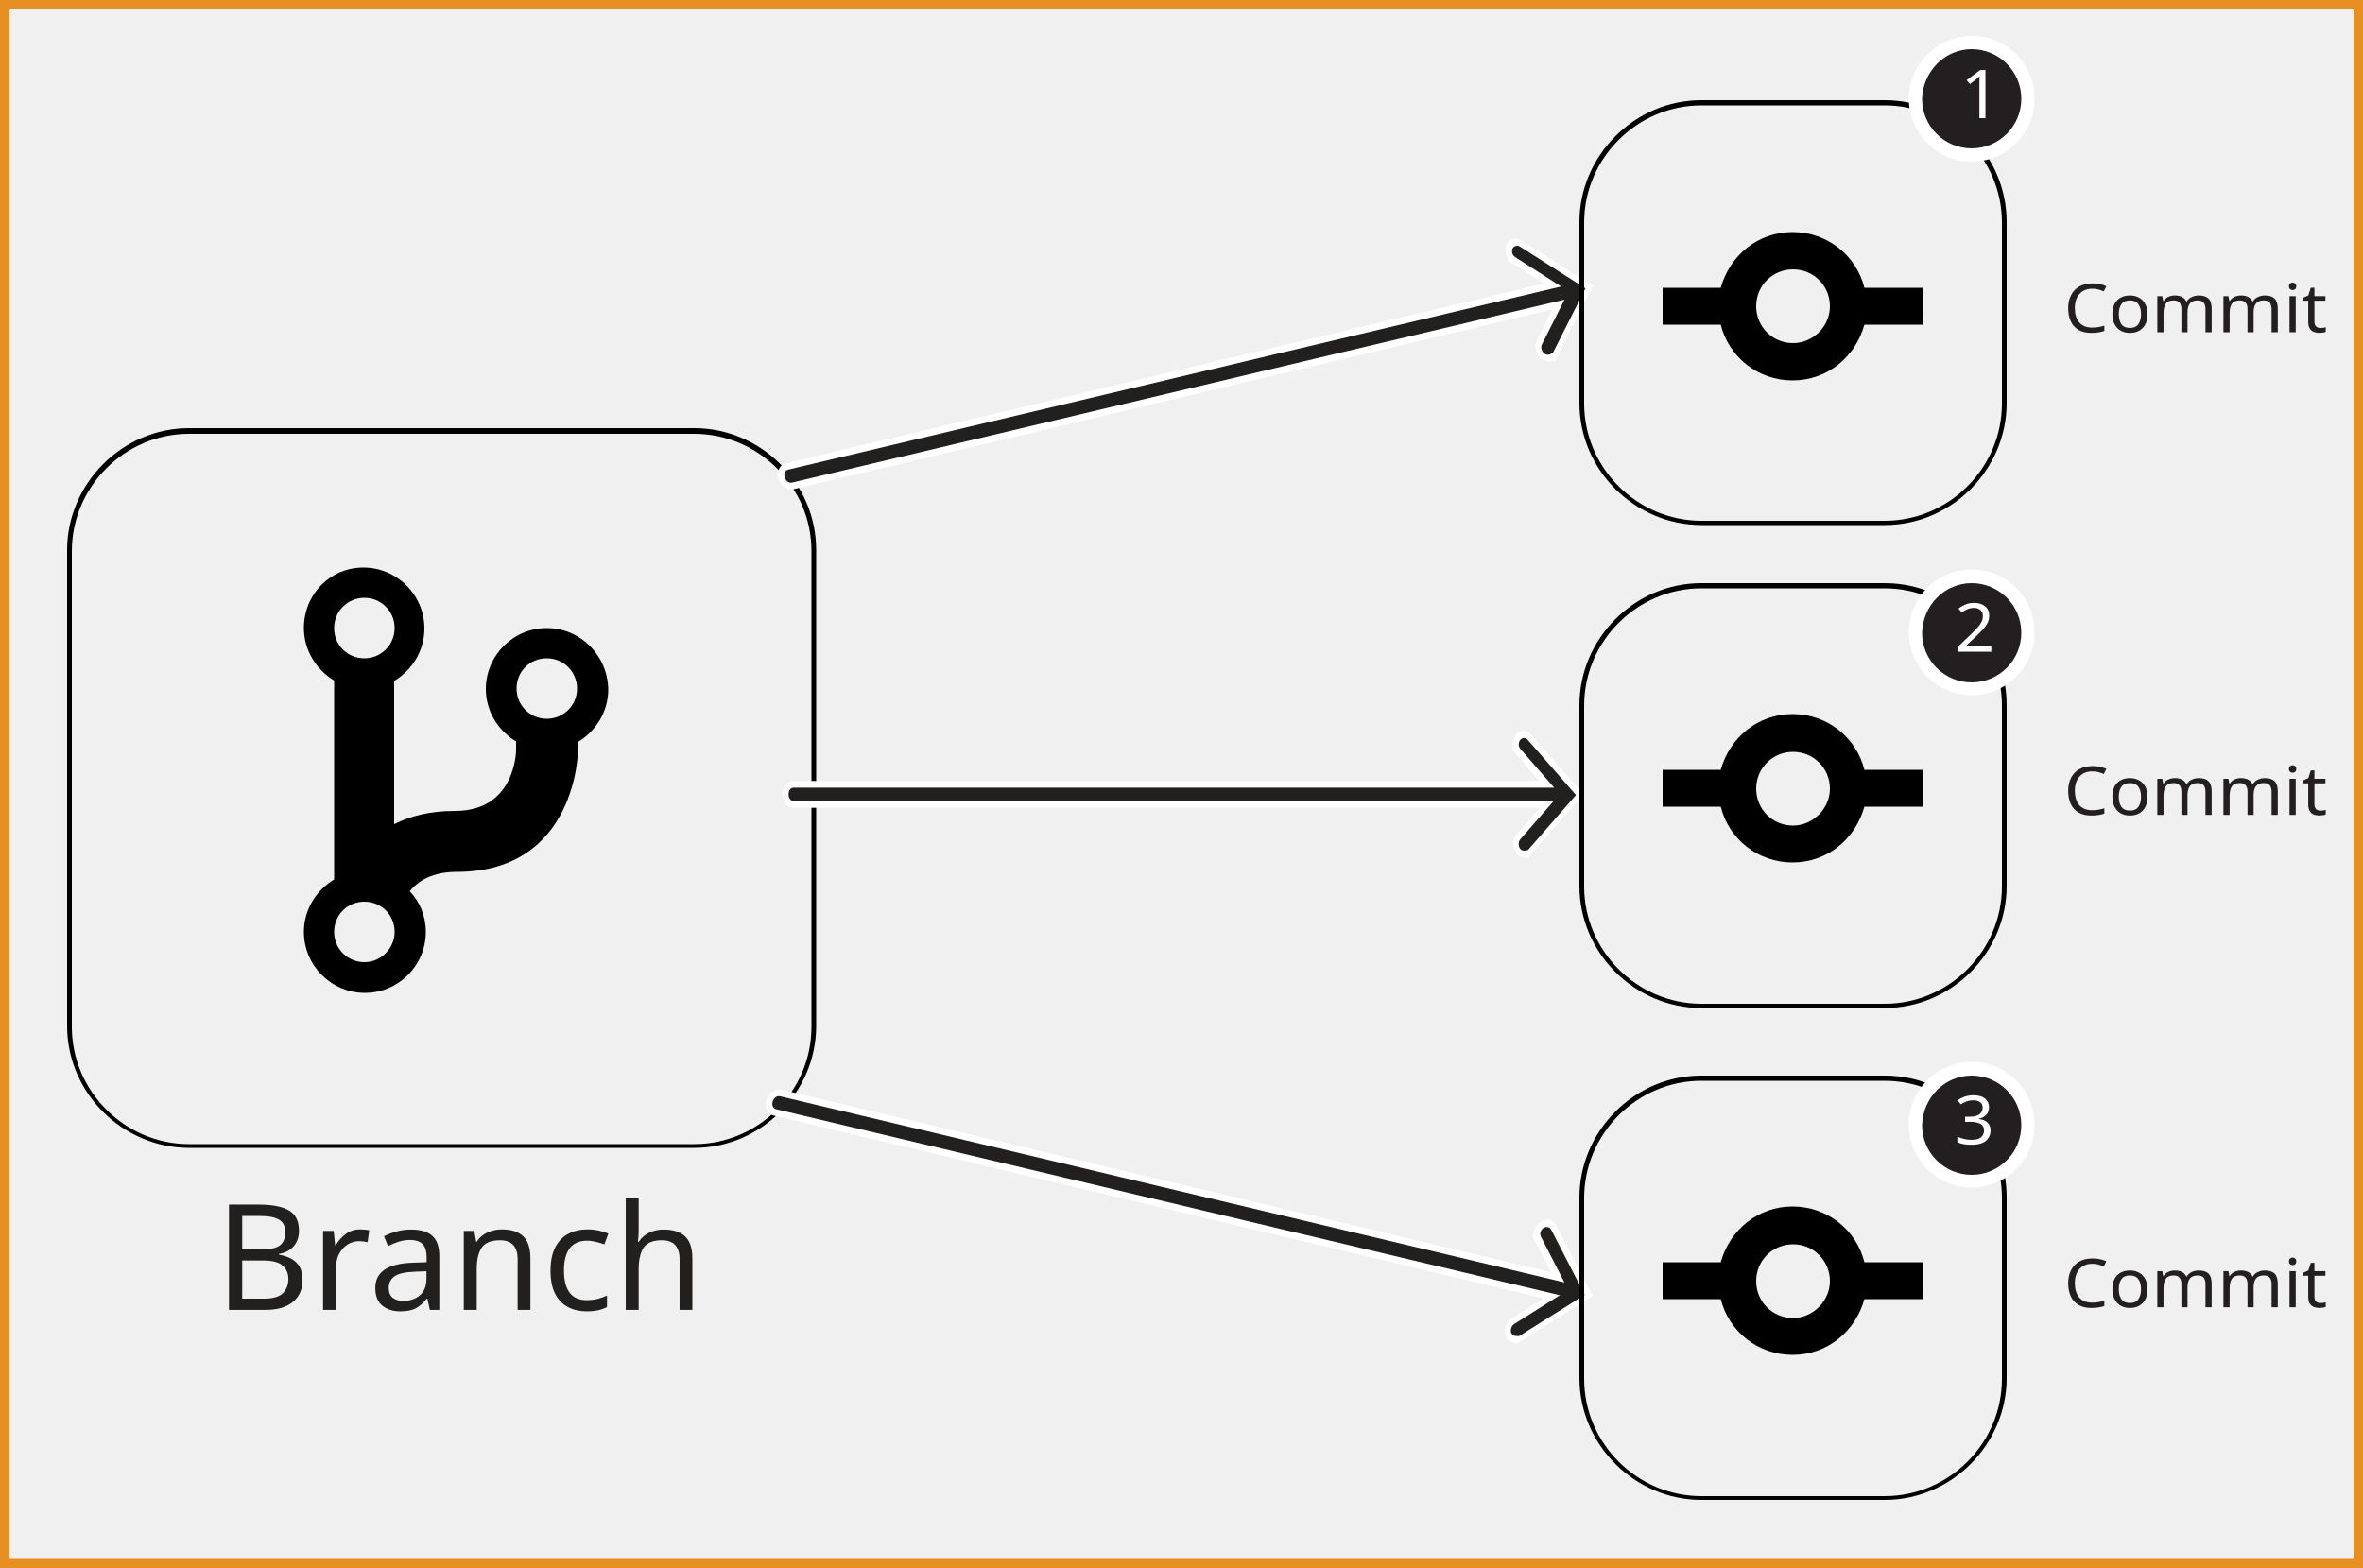
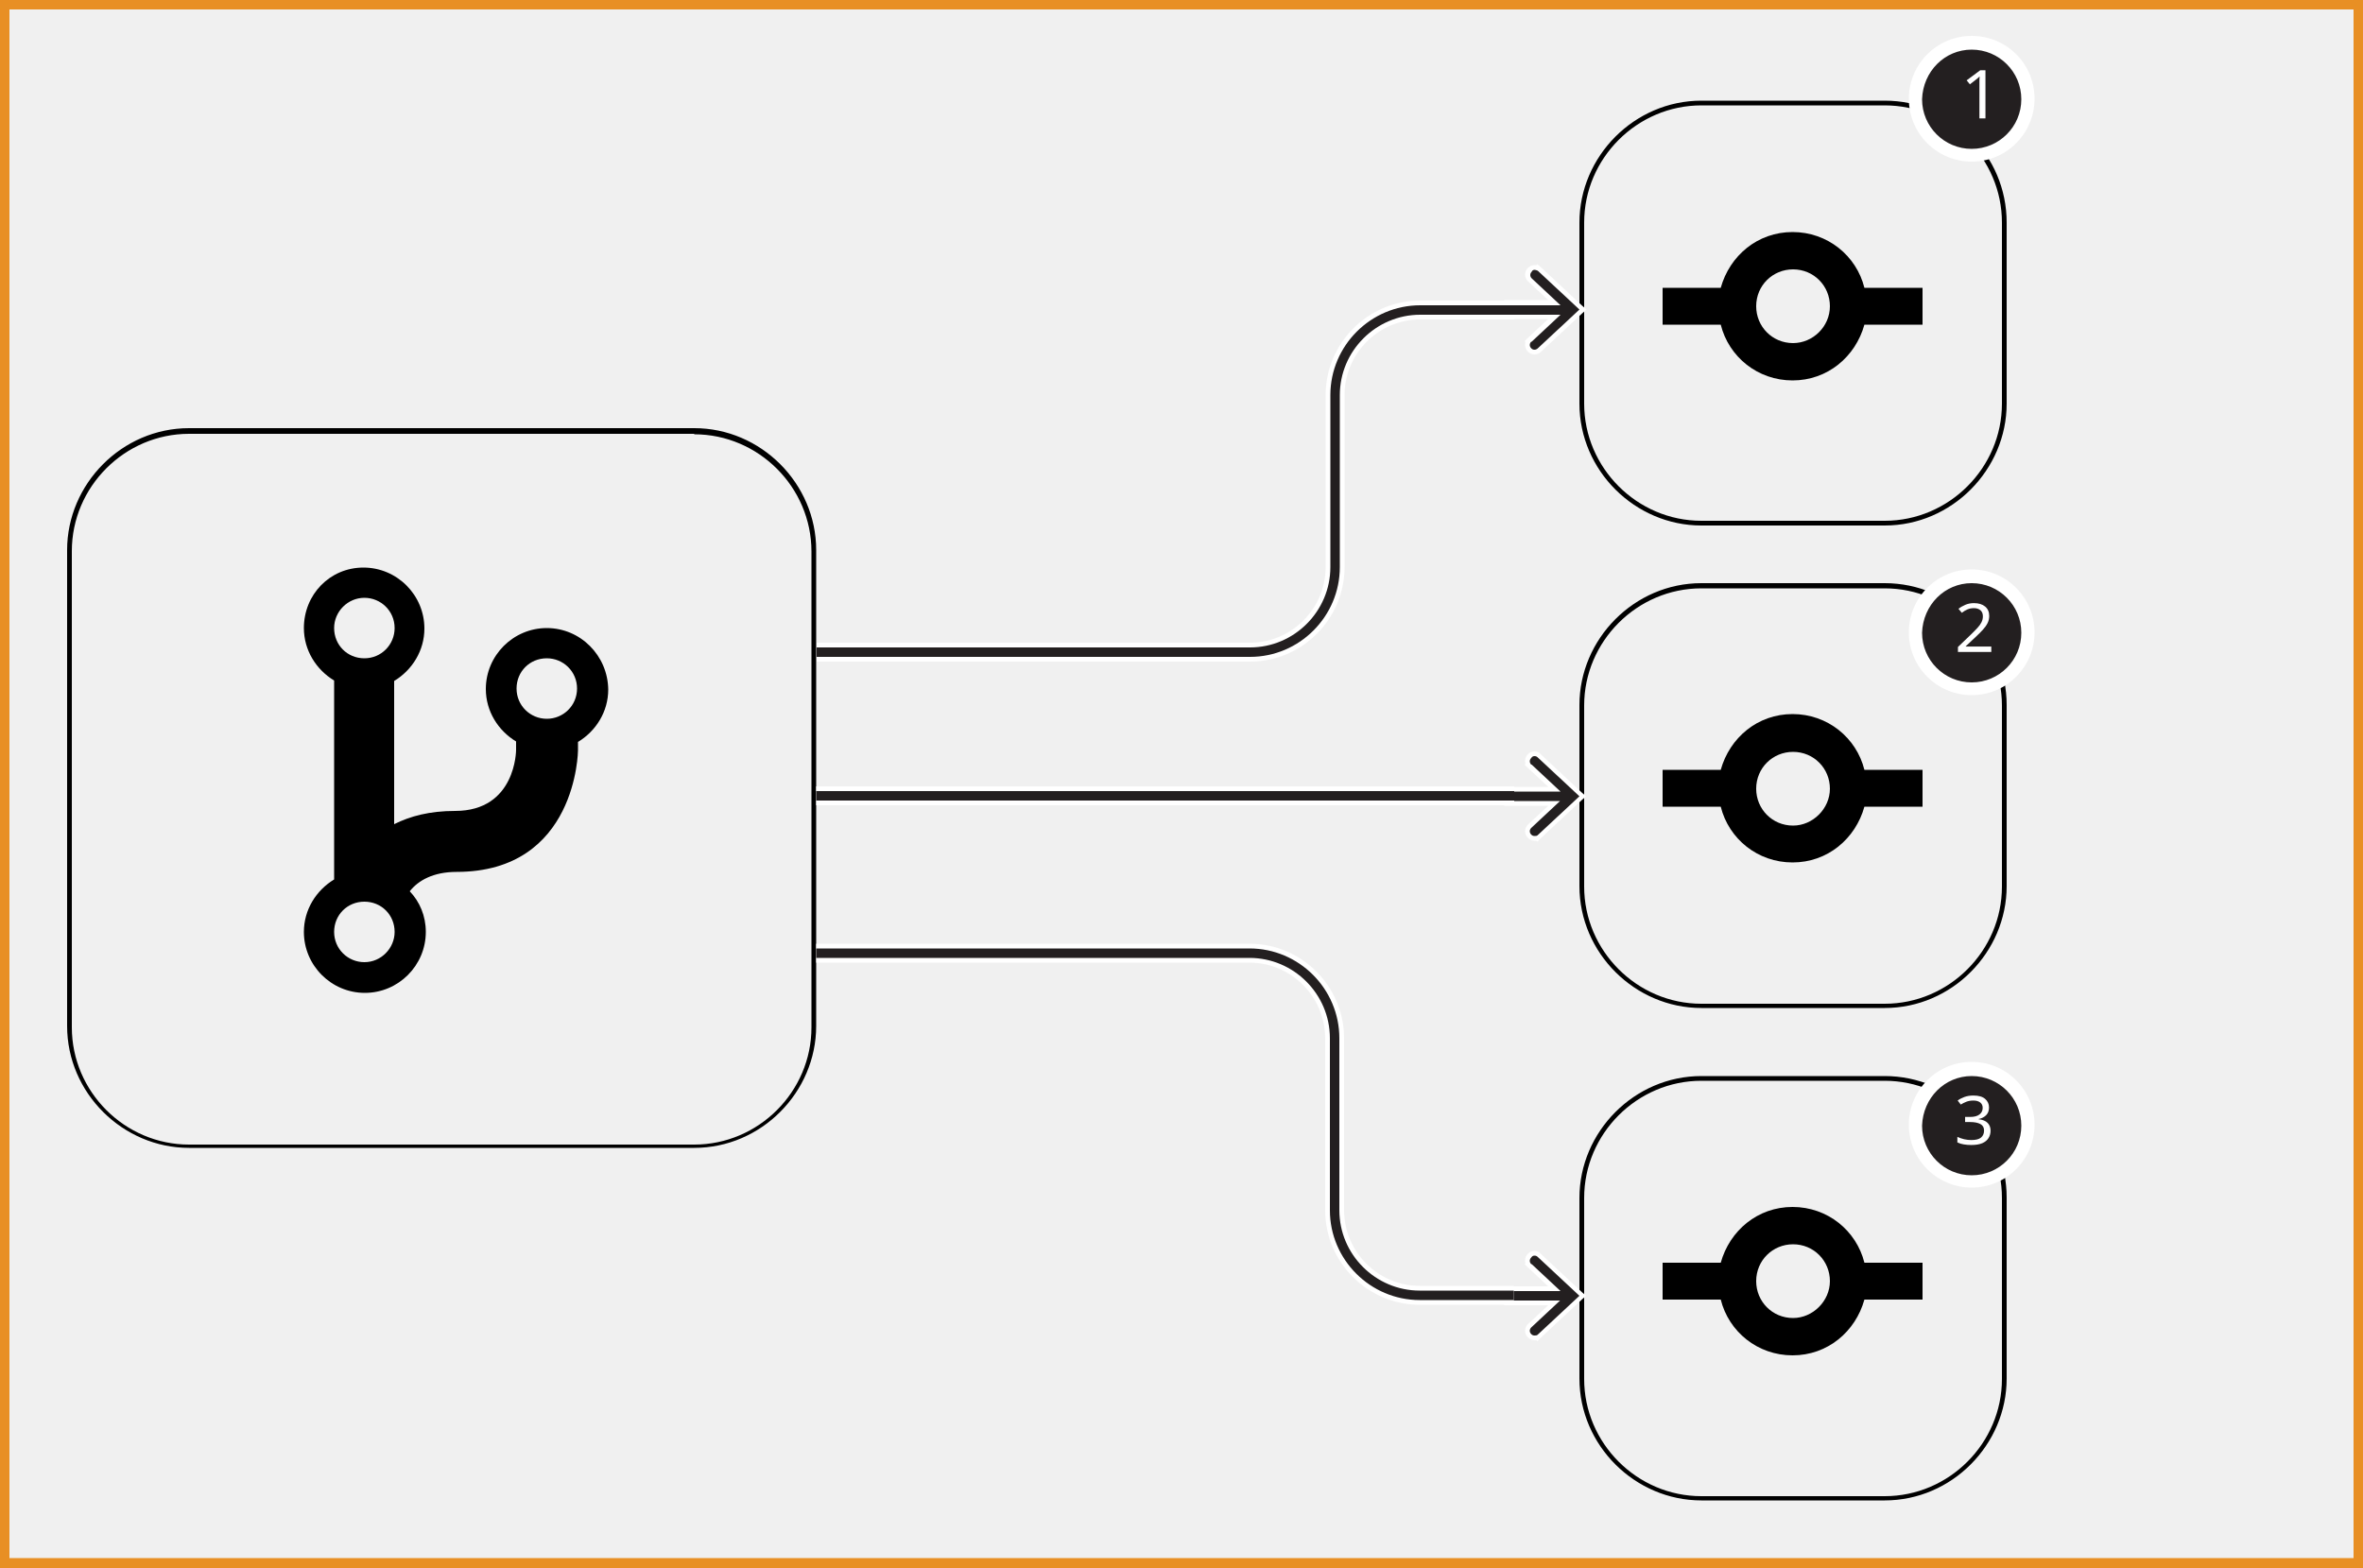
- <svg xmlns="http://www.w3.org/2000/svg" xmlns:xlink="http://www.w3.org/1999/xlink" version="1.1" id="Layer_1" x="0px" y="0px" viewBox="36.7 200.4 500 331.7" enable-background="new 36.7 200.4 500 331.7" xml:space="preserve">
-   <symbol id="arrow" viewBox="-73.4 -9.6 146.8 19.1">
-     <g>
-       <path fill="#221F1F" d="M62.5,9c0.4,0,0.8-0.2,1.1-0.4l9.2-8.5l-9.6-8.9l-0.1,0.1c-0.2-0.1-0.4-0.1-0.6-0.1    c-0.8,0-1.5,0.7-1.5,1.5c0,0.4,0.2,0.8,0.4,1.1l5.2,4.9h-138c-0.8,0-1.5,0.7-1.5,1.5s0.7,1.5,1.5,1.5h138L61,6.9L61.1,7    c-0.1,0.2-0.2,0.5-0.2,0.7C61,8.3,61.7,9,62.5,9z" />
-       <path fill="#FFFFFF" d="M62.5-8.4c-0.6,0-1,0.4-1,1c0,0.3,0.1,0.5,0.3,0.7L67.9-1H-71.3c-0.6,0-1,0.4-1,1s0.4,1,1,1H68l-6.1,5.7    l0,0c-0.2,0.2-0.4,0.4-0.4,0.7c0,0.6,0.4,1,1,1c0.3,0,0.5-0.1,0.7-0.3l0,0L72-0.1l-8.8-8.2l0,0C63-8.3,62.8-8.4,62.5-8.4     M63.1-9.6l0.7,0.7l8.8,8.2L73.4,0l-0.8,0.7l-8.8,8.2c-0.4,0.4-0.9,0.6-1.4,0.6c-1.1,0-2-0.9-2-2c0-0.2,0-0.4,0.1-0.6l-0.2-0.2    L61,6l4.3-4H-71.4c-1.1,0-2-0.9-2-2s0.9-2,2-2H65.4l-4.3-4c-0.4-0.4-0.6-0.9-0.6-1.4c0-1.1,0.9-2,2-2c0.1,0,0.3,0,0.4,0L63.1-9.6    L63.1-9.6z" />
-     </g>
-   </symbol>
+ <svg xmlns="http://www.w3.org/2000/svg" version="1.1" id="Layer_1" x="0px" y="0px" viewBox="36.7 284.5 500 331.7" enable-background="new 36.7 284.5 500 331.7" xml:space="preserve">
  <g id="boundary">
-     <path fill="none" stroke="#E88F24" stroke-width="4" stroke-miterlimit="10" d="M36.7,200.4v331.7h500V200.4L36.7,200.4L36.7,200.4   z" />
+     <path fill="none" stroke="#E88F24" stroke-width="4" stroke-miterlimit="10" d="M36.7,284.5v331.7h500V284.5H36.7L36.7,284.5z" />
  </g>
  <g id="base">
    <g id="border_4_">
-       <path d="M183.6,292.2c13.6,0,24.8,11.2,24.8,24.8v100.7c0,13.6-11.2,24.8-24.8,24.8H76.7c-13.6,0-24.8-11.2-24.8-24.8V317    c0-13.6,11.2-24.8,24.8-24.8H183.6 M183.6,291H76.7c-14.2,0-25.8,11.8-25.8,25.8v100.7c0,14.2,11.8,25.8,25.8,25.8h106.9    c14.2,0,25.8-11.8,25.8-25.8V316.8C209.4,302.6,197.7,291,183.6,291L183.6,291z" />
+       <path d="M183.6,376.4c13.6,0,24.8,11.2,24.8,24.8v100.7c0,13.6-11.2,24.8-24.8,24.8H76.7c-13.6,0-24.8-11.2-24.8-24.8V401.1    c0-13.6,11.2-24.8,24.8-24.8H183.6 M183.6,375.1H76.7c-14.2,0-25.8,11.8-25.8,25.8v100.7c0,14.2,11.8,25.8,25.8,25.8h106.9    c14.2,0,25.8-11.8,25.8-25.8V400.9C209.4,386.8,197.7,375.1,183.6,375.1L183.6,375.1z" />
    </g>
-     <text transform="matrix(1 0 0 1 82.1207 477.5801)" fill="#221F1F" font-family="'HelveticaNeue-Light'" font-size="31.21">Branch</text>
-     <path d="M152.4,333.3c-7.1,0-12.9,5.8-12.9,12.9c0,4.7,2.6,8.8,6.4,11.1v1.8c0,0,0,12.9-12.9,12.9c-5.4,0-9.5,1.1-12.9,2.8v-30.3   c3.8-2.3,6.4-6.4,6.4-11.1c0-7.1-5.8-12.9-12.9-12.9c-7.1,0-12.6,5.7-12.6,12.8c0,4.7,2.6,8.8,6.4,11.1v42.1   c-3.8,2.3-6.4,6.4-6.4,11.1c0,7.1,5.8,12.9,12.9,12.9c7.1,0,12.9-5.8,12.9-12.9c0-3.4-1.3-6.4-3.4-8.6c1.8-2.3,5-4.1,9.9-4.1   c25.5,0,25.7-25.7,25.7-25.7v-1.8c3.8-2.3,6.4-6.4,6.4-11.1C165.3,339.1,159.5,333.3,152.4,333.3z M113.8,326.9   c3.5,0,6.4,2.8,6.4,6.4c0,3.5-2.8,6.4-6.4,6.4s-6.4-2.8-6.4-6.4C107.4,329.7,110.3,326.9,113.8,326.9z M113.8,404   c-3.5,0-6.4-2.8-6.4-6.4s2.8-6.4,6.4-6.4s6.4,2.8,6.4,6.4C120.2,401,117.4,404,113.8,404z M152.4,352.5c-3.5,0-6.4-2.8-6.4-6.4   s2.8-6.4,6.4-6.4c3.5,0,6.4,2.8,6.4,6.4S155.9,352.5,152.4,352.5z" />
+     <path d="M152.4,417.4c-7.1,0-12.9,5.8-12.9,12.9c0,4.7,2.6,8.8,6.4,11.1v1.8c0,0,0,12.9-12.9,12.9c-5.4,0-9.5,1.1-12.9,2.8v-30.3   c3.8-2.3,6.4-6.4,6.4-11.1c0-7.1-5.8-12.9-12.9-12.9s-12.6,5.7-12.6,12.8c0,4.7,2.6,8.8,6.4,11.1v42.1c-3.8,2.3-6.4,6.4-6.4,11.1   c0,7.1,5.8,12.9,12.9,12.9s12.9-5.8,12.9-12.9c0-3.4-1.3-6.4-3.4-8.6c1.8-2.3,5-4.1,9.9-4.1c25.5,0,25.7-25.7,25.7-25.7v-1.8   c3.8-2.3,6.4-6.4,6.4-11.1C165.3,423.2,159.5,417.4,152.4,417.4z M113.8,411c3.5,0,6.4,2.8,6.4,6.4c0,3.5-2.8,6.4-6.4,6.4   s-6.4-2.8-6.4-6.4C107.4,413.9,110.3,411,113.8,411z M113.8,488.1c-3.5,0-6.4-2.8-6.4-6.4s2.8-6.4,6.4-6.4s6.4,2.8,6.4,6.4   C120.2,485.1,117.4,488.1,113.8,488.1z M152.4,436.6c-3.5,0-6.4-2.8-6.4-6.4s2.8-6.4,6.4-6.4c3.5,0,6.4,2.8,6.4,6.4   S155.9,436.6,152.4,436.6z" />
  </g>
  <g id="commit-1">
-     <use xlink:href="#arrow" width="146.8" height="19.1" x="-73.4" y="-9.6" transform="matrix(1.1739 -0.2781 -0.4172 -1.369 287.616 281.3112)" overflow="visible" />
    <g>
      <g>
-         <path d="M431.2,261.3c-1.7-6.8-7.8-11.8-15.2-11.8c-7.4,0-13.3,5-15.2,11.8h-12.3v7.8h12.3c1.7,6.8,7.8,11.8,15.2,11.8     c7.4,0,13.3-5,15.2-11.8h12.3v-7.8H431.2z M416.1,273c-4.4,0-7.8-3.5-7.8-7.8c0-4.4,3.5-7.8,7.8-7.8c4.4,0,7.8,3.5,7.8,7.8     S420.3,273,416.1,273z" />
+         <path d="M431.2,345.4c-1.7-6.8-7.8-11.8-15.2-11.8c-7.4,0-13.3,5-15.2,11.8h-12.3v7.8h12.3c1.7,6.8,7.8,11.8,15.2,11.8     c7.4,0,13.3-5,15.2-11.8h12.3v-7.8H431.2z M416.1,357.1c-4.4,0-7.8-3.5-7.8-7.8c0-4.4,3.5-7.8,7.8-7.8c4.4,0,7.8,3.5,7.8,7.8     S420.3,357.1,416.1,357.1z" />
        <g id="border_1_">
-           <path d="M435.5,222.7c13.6,0,24.8,11.2,24.8,24.8v38.3c0,13.6-11.2,24.8-24.8,24.8h-38.8c-13.6,0-24.8-11.2-24.8-24.8v-38.3      c0-13.6,11.2-24.8,24.8-24.8H435.5 M435.5,221.6h-38.8c-14.2,0-25.8,11.8-25.8,25.8v38.3c0,14.2,11.8,25.8,25.8,25.8h38.8      c14.2,0,25.8-11.8,25.8-25.8v-38.3C461.3,233.2,449.7,221.6,435.5,221.6L435.5,221.6z" />
-         </g>
-         <g>
-           <text transform="matrix(1.0483 0 0 1 473.4023 270.7014)" fill="#231F20" font-family="'ApexNew-Book'" font-size="14.269">Commit</text>
+           <path d="M435.5,306.8c13.6,0,24.8,11.2,24.8,24.8v38.3c0,13.6-11.2,24.8-24.8,24.8h-38.8c-13.6,0-24.8-11.2-24.8-24.8v-38.3      c0-13.6,11.2-24.8,24.8-24.8H435.5 M435.5,305.8h-38.8c-14.2,0-25.8,11.8-25.8,25.8v38.3c0,14.2,11.8,25.8,25.8,25.8h38.8      c14.2,0,25.8-11.8,25.8-25.8v-38.3C461.3,317.3,449.7,305.8,435.5,305.8L435.5,305.8z" />
        </g>
      </g>
      <g>
        <g>
-           <path fill="#231F20" d="M453.9,233.2c-6.5,0-11.9-5.4-11.9-11.9c0-6.5,5.4-11.9,11.9-11.9c6.5,0,11.9,5.4,11.9,11.9      C465.8,227.8,460.6,233.2,453.9,233.2z" />
-           <path fill="#FFFFFF" d="M453.9,210.8c5.8,0,10.5,4.7,10.5,10.5c0,5.8-4.7,10.5-10.5,10.5s-10.5-4.7-10.5-10.5      C443.6,215.5,448.2,210.8,453.9,210.8 M453.9,208c-7.4,0-13.3,6-13.3,13.3c0,7.4,6,13.3,13.3,13.3c7.4,0,13.3-6,13.3-13.3      C467.2,213.9,461.3,208,453.9,208L453.9,208z" />
+           <path fill="#231F20" d="M453.9,317.3c-6.5,0-11.9-5.4-11.9-11.9s5.4-11.9,11.9-11.9s11.9,5.4,11.9,11.9S460.6,317.3,453.9,317.3      z" />
+           <path fill="#FFFFFF" d="M453.9,295c5.8,0,10.5,4.7,10.5,10.5c0,5.8-4.7,10.5-10.5,10.5s-10.5-4.7-10.5-10.5      C443.6,299.6,448.2,295,453.9,295 M453.9,292.1c-7.4,0-13.3,6-13.3,13.3c0,7.4,6,13.3,13.3,13.3c7.4,0,13.3-6,13.3-13.3      C467.2,298,461.3,292.1,453.9,292.1L453.9,292.1z" />
        </g>
        <g>
-           <text transform="matrix(1.0483 0 0 1 451.5058 225.3975)" fill="#FFFFFF" font-family="'ApexNew-Book'" font-size="14.269">1</text>
+           <text transform="matrix(1.0483 0 0 1 451.5059 309.5479)" fill="#FFFFFF" font-family="'ApexNew-Book'" font-size="14.269">1</text>
        </g>
      </g>
    </g>
  </g>
  <g id="commit-2">
-     <use xlink:href="#arrow" width="146.8" height="19.1" x="-73.4" y="-9.6" transform="matrix(1.1547 0 0 -1.4176 287.0401 368.4936)" overflow="visible" />
    <g>
      <g>
-         <path d="M431.2,363.3c-1.7-6.8-7.8-11.8-15.2-11.8c-7.4,0-13.3,5-15.2,11.8h-12.3v7.8h12.3c1.7,6.8,7.8,11.8,15.2,11.8     c7.4,0,13.3-5,15.2-11.8h12.3v-7.8H431.2z M416.1,375.1c-4.4,0-7.8-3.5-7.8-7.8c0-4.4,3.5-7.8,7.8-7.8c4.4,0,7.8,3.5,7.8,7.8     C423.9,371.5,420.3,375.1,416.1,375.1z" />
+         <path d="M431.2,447.4c-1.7-6.8-7.8-11.8-15.2-11.8c-7.4,0-13.3,5-15.2,11.8h-12.3v7.8h12.3c1.7,6.8,7.8,11.8,15.2,11.8     c7.4,0,13.3-5,15.2-11.8h12.3v-7.8H431.2z M416.1,459.2c-4.4,0-7.8-3.5-7.8-7.8c0-4.4,3.5-7.8,7.8-7.8c4.4,0,7.8,3.5,7.8,7.8     C423.9,455.6,420.3,459.2,416.1,459.2z" />
        <g id="border_2_">
-           <path d="M435.5,324.9c13.6,0,24.8,11.2,24.8,24.8V388c0,13.6-11.2,24.8-24.8,24.8h-38.8c-13.6,0-24.8-11.2-24.8-24.8v-38.3      c0-13.6,11.2-24.8,24.8-24.8H435.5 M435.5,323.8h-38.8c-14.2,0-25.8,11.8-25.8,25.8v38.3c0,14.2,11.8,25.8,25.8,25.8h38.8      c14.2,0,25.8-11.8,25.8-25.8v-38.3C461.3,335.4,449.7,323.8,435.5,323.8L435.5,323.8z" />
-         </g>
-         <g>
-           <text transform="matrix(1.0483 0 0 1 473.4023 372.8341)" fill="#231F20" font-family="'ApexNew-Book'" font-size="14.269">Commit</text>
+           <path d="M435.5,409c13.6,0,24.8,11.2,24.8,24.8v38.3c0,13.6-11.2,24.8-24.8,24.8h-38.8c-13.6,0-24.8-11.2-24.8-24.8v-38.3      c0-13.6,11.2-24.8,24.8-24.8L435.5,409 M435.5,407.9h-38.8c-14.2,0-25.8,11.8-25.8,25.8V472c0,14.2,11.8,25.8,25.8,25.8h38.8      c14.2,0,25.8-11.8,25.8-25.8v-38.3C461.3,419.5,449.7,407.9,435.5,407.9L435.5,407.9z" />
        </g>
      </g>
      <g>
        <g>
-           <path fill="#231F20" d="M453.9,346c-6.5,0-11.9-5.4-11.9-11.9c0-6.5,5.4-11.9,11.9-11.9c6.5,0,11.9,5.4,11.9,11.9      C465.8,340.6,460.6,346,453.9,346z" />
-           <path fill="#FFFFFF" d="M453.9,323.8c5.8,0,10.5,4.7,10.5,10.5s-4.7,10.5-10.5,10.5s-10.5-4.7-10.5-10.5      C443.6,328.4,448.2,323.8,453.9,323.8 M453.9,320.9c-7.4,0-13.3,6-13.3,13.3c0,7.4,6,13.3,13.3,13.3c7.4,0,13.3-6,13.3-13.3      C467.2,326.9,461.3,320.9,453.9,320.9L453.9,320.9z" />
+           <path fill="#231F20" d="M453.9,430.1c-6.5,0-11.9-5.4-11.9-11.9s5.4-11.9,11.9-11.9s11.9,5.4,11.9,11.9S460.6,430.1,453.9,430.1      z" />
+           <path fill="#FFFFFF" d="M453.9,407.9c5.8,0,10.5,4.7,10.5,10.5s-4.7,10.5-10.5,10.5s-10.5-4.7-10.5-10.5      C443.6,412.5,448.2,407.9,453.9,407.9 M453.9,405c-7.4,0-13.3,6-13.3,13.3c0,7.4,6,13.3,13.3,13.3c7.4,0,13.3-6,13.3-13.3      C467.2,411,461.3,405,453.9,405L453.9,405z" />
        </g>
        <g>
-           <text transform="matrix(1.0483 0 0 1 450.2717 338.3037)" fill="#FFFFFF" font-family="'ApexNew-Book'" font-size="14.269">2</text>
+           <text transform="matrix(1.0483 0 0 1 450.2715 422.4541)" fill="#FFFFFF" font-family="'ApexNew-Book'" font-size="14.269">2</text>
        </g>
      </g>
    </g>
  </g>
-   <g id="commit-3">
-     <use xlink:href="#arrow" width="146.8" height="19.1" x="-73.4" y="-9.6" transform="matrix(1.191 0.2827 0.4179 -1.3689 286.3142 453.9162)" overflow="visible" />
+   <g>
+     <g>
+       <path d="M431.2,551.7c-1.7-6.8-7.8-11.8-15.2-11.8c-7.4,0-13.3,5-15.2,11.8h-12.3v7.8h12.3c1.7,6.8,7.8,11.8,15.2,11.8    c7.4,0,13.3-5,15.2-11.8h12.3v-7.8H431.2z M416.1,563.4c-4.4,0-7.8-3.5-7.8-7.8c0-4.4,3.5-7.8,7.8-7.8c4.4,0,7.8,3.5,7.8,7.8    C423.9,559.8,420.3,563.4,416.1,563.4z" />
+       <g id="border_3_">
+         <path d="M435.5,513.2c13.6,0,24.8,11.2,24.8,24.8v38.3c0,13.6-11.2,24.8-24.8,24.8h-38.8c-13.6,0-24.8-11.2-24.8-24.8v-38.3     c0-13.6,11.2-24.8,24.8-24.8H435.5 M435.5,512.2h-38.8c-14.2,0-25.8,11.8-25.8,25.8v38.2c0,14.2,11.8,25.8,25.8,25.8h38.8     c14.2,0,25.8-11.8,25.8-25.8v-38.3C461.3,523.8,449.7,512.2,435.5,512.2L435.5,512.2z" />
+       </g>
+     </g>
    <g>
      <g>
-         <path d="M431.2,467.5c-1.7-6.8-7.8-11.8-15.2-11.8c-7.4,0-13.3,5-15.2,11.8h-12.3v7.8h12.3c1.7,6.8,7.8,11.8,15.2,11.8     c7.4,0,13.3-5,15.2-11.8h12.3v-7.8H431.2z M416.1,479.3c-4.4,0-7.8-3.5-7.8-7.8c0-4.4,3.5-7.8,7.8-7.8c4.4,0,7.8,3.5,7.8,7.8     C423.9,475.7,420.3,479.3,416.1,479.3z" />
-         <g id="border_3_">
-           <path d="M435.5,429.1c13.6,0,24.8,11.2,24.8,24.8v38.3c0,13.6-11.2,24.8-24.8,24.8h-38.8c-13.6,0-24.8-11.2-24.8-24.8v-38.3      c0-13.6,11.2-24.8,24.8-24.8H435.5 M435.5,428h-38.8c-14.2,0-25.8,11.8-25.8,25.8V492c0,14.2,11.8,25.8,25.8,25.8h38.8      c14.2,0,25.8-11.8,25.8-25.8v-38.3C461.3,439.6,449.7,428,435.5,428L435.5,428z" />
-         </g>
-         <g>
-           <text transform="matrix(1.0483 0 0 1 473.4023 477.0295)" fill="#231F20" font-family="'ApexNew-Book'" font-size="14.269">Commit</text>
-         </g>
+         <path fill="#231F20" d="M453.9,534.3c-6.5,0-11.9-5.4-11.9-11.9s5.4-11.9,11.9-11.9s11.9,5.4,11.9,11.9     C465.8,528.9,460.6,534.3,453.9,534.3z" />
+         <path fill="#FFFFFF" d="M453.9,512.2c5.8,0,10.5,4.7,10.5,10.5c0,5.8-4.7,10.5-10.5,10.5s-10.5-4.7-10.5-10.5     C443.6,516.8,448.2,512.2,453.9,512.2 M453.9,509.2c-7.4,0-13.3,6-13.3,13.3c0,7.4,6,13.3,13.3,13.3c7.4,0,13.3-6,13.3-13.3     S461.3,509.2,453.9,509.2L453.9,509.2z" />
      </g>
      <g>
-         <g>
-           <path fill="#231F20" d="M453.9,450.2c-6.5,0-11.9-5.4-11.9-11.9c0-6.5,5.4-11.9,11.9-11.9c6.5,0,11.9,5.4,11.9,11.9      C465.8,444.8,460.6,450.2,453.9,450.2z" />
-           <path fill="#FFFFFF" d="M453.9,428c5.8,0,10.5,4.7,10.5,10.5s-4.7,10.5-10.5,10.5s-10.5-4.7-10.5-10.5      C443.6,432.6,448.2,428,453.9,428 M453.9,425.1c-7.4,0-13.3,6-13.3,13.3c0,7.4,6,13.3,13.3,13.3c7.4,0,13.3-6,13.3-13.3      S461.3,425.1,453.9,425.1L453.9,425.1z" />
-         </g>
-         <g>
-           <text transform="matrix(1.0483 0 0 1 450.1972 442.4991)" fill="#FFFFFF" font-family="'ApexNew-Book'" font-size="14.269">3</text>
-         </g>
+         <text transform="matrix(1.0483 0 0 1 450.1973 526.6494)" fill="#FFFFFF" font-family="'ApexNew-Book'" font-size="14.269">3</text>
      </g>
    </g>
  </g>
+   <path display="none" fill="none" stroke="#FFFFFF" stroke-width="5" stroke-miterlimit="10" d="M458.9,728.4  c0-27.6-22.4-49.9-49.9-49.9" />
+   <g>
+     <g>
+       <path fill="#231F20" d="M361.4,359c-0.4,0-0.8-0.2-1.1-0.4c-0.3-0.3-0.4-0.7-0.4-1.1c0-0.3,0.1-0.5,0.2-0.7l0,0l0.4-0.4l5.2-4.8    h-10.1v-3h10.1l-5.2-4.8c-0.6-0.6-0.6-1.6,0-2.1c0.3-0.3,0.7-0.4,1-0.4c0.2,0,0.4,0,0.6,0.1l0.1-0.1l0.4,0.3l9.2,8.5l-9.2,8.5    C362.2,358.8,361.8,359,361.4,359z" />
+       <path fill="#FFFFFF" d="M361.4,341.6c0.2,0,0.5,0.1,0.7,0.2l0,0l8.8,8.2l-8.8,8.2c-0.2,0.2-0.5,0.3-0.7,0.3    c-0.3,0-0.5-0.1-0.7-0.3c-0.4-0.4-0.4-1,0-1.4c0,0,0,0,0.1,0l0,0l6.1-5.7H356c0-0.7,0-1.3,0-2h10.9l-6.1-5.7c-0.4-0.4-0.4-1,0-1.4    C360.9,341.7,361.2,341.6,361.4,341.6 M362,340.4l-0.2,0.2c-0.1,0-0.3,0-0.4,0c-0.5,0-1,0.2-1.4,0.6c-0.4,0.4-0.6,0.9-0.6,1.4    c0,0.5,0.2,1,0.6,1.4l4.3,4H356h-1v1v2v1h1h8.3l-4.3,4l-0.7,0.7l0.2,0.2c-0.1,0.2-0.1,0.4-0.1,0.6c0,0.5,0.2,1,0.6,1.4    c0.4,0.4,0.9,0.6,1.4,0.6c0.5,0,1-0.2,1.4-0.6l8.8-8.2l0.8-0.7l-0.8-0.7l-8.8-8.2L362,340.4L362,340.4z" />
+     </g>
+     <g>
+       <path fill="none" stroke="#FFFFFF" stroke-width="4" stroke-miterlimit="10" d="M357.1,350.1h-19.9c-9.9,0-18,8.1-18,18v36.4    c0,9.9-8.1,18-18,18h-91.7" />
+       <path fill="none" stroke="#231F20" stroke-width="2" stroke-miterlimit="10" d="M357.1,350.1h-19.9c-9.9,0-18,8.1-18,18v36.4    c0,9.9-8.1,18-18,18h-91.7" />
+     </g>
+   </g>
+   <g>
+     <g>
+       <path fill="#231F20" d="M361.4,567.6c-0.4,0-0.8-0.2-1-0.4c-0.3-0.3-0.4-0.7-0.4-1.1s0.2-0.8,0.4-1.1l5.2-4.9h-10.1v-3h10.1    l-5.3-4.9l0,0l-0.3-0.3l0-0.1c-0.1-0.2-0.2-0.5-0.2-0.7c0-0.4,0.2-0.8,0.4-1.1c0.3-0.3,0.7-0.4,1.1-0.4s0.8,0.2,1.1,0.4l9.2,8.5    l-9.6,8.9l-0.1-0.1C361.8,567.5,361.6,567.6,361.4,567.6z" />
+       <path fill="#FFFFFF" d="M361.4,550.2c0.3,0,0.5,0.1,0.7,0.3l8.8,8.2l-8.8,8.2l0,0c-0.2,0.2-0.4,0.2-0.7,0.2    c-0.3,0-0.5-0.1-0.7-0.3c-0.4-0.4-0.4-1,0-1.4l6.1-5.7H356c0-0.7,0-1.3,0-2h10.9l-6.1-5.7l0,0c0,0,0,0-0.1,0c-0.4-0.4-0.4-1,0-1.4    C360.9,550.3,361.1,550.2,361.4,550.2 M361.4,549.2c-0.5,0-1,0.2-1.4,0.6c-0.4,0.4-0.6,0.9-0.6,1.4c0,0.2,0,0.4,0.1,0.6l-0.2,0.2    l0.7,0.7l0,0l0,0l0,0l4.3,4H356h-1v1v2v1h1h8.3l-4.3,4c-0.4,0.4-0.6,0.9-0.6,1.4c0,0.5,0.2,1,0.6,1.4c0.4,0.4,0.9,0.6,1.4,0.6    c0.1,0,0.3,0,0.4,0l0.2,0.2l0.7-0.7l8.8-8.2l0.8-0.7l-0.8-0.7l-8.8-8.2C362.4,549.4,361.9,549.2,361.4,549.2L361.4,549.2z" />
+     </g>
+     <g>
+       <path fill="none" stroke="#FFFFFF" stroke-width="4" stroke-miterlimit="10" d="M209.4,486.2h91.7c9.9,0,18,8.1,18,18v36.4    c0,9.9,8.1,18,18,18h19.9" />
+       <path fill="none" stroke="#231F20" stroke-width="2" stroke-miterlimit="10" d="M209.4,486.2h91.7c9.9,0,18,8.1,18,18v36.4    c0,9.9,8.1,18,18,18h19.9" />
+     </g>
+   </g>
+   <g>
+     <path fill="#231F20" d="M361.4,461.8c-0.4,0-0.8-0.2-1-0.4c-0.3-0.3-0.4-0.7-0.4-1.1s0.2-0.8,0.4-1.1l5.2-4.9h-10.1v-3h10.1   l-5.3-4.9l0,0l-0.3-0.3l0-0.1c-0.1-0.2-0.2-0.5-0.2-0.7c0-0.4,0.2-0.8,0.4-1.1c0.3-0.3,0.7-0.4,1.1-0.4s0.8,0.2,1.1,0.4l9.2,8.5   l-9.6,8.9l-0.1-0.1C361.8,461.8,361.6,461.8,361.4,461.8z" />
+     <path fill="#FFFFFF" d="M361.4,444.5c0.3,0,0.5,0.1,0.7,0.3l8.8,8.2l-8.8,8.2l0,0c-0.2,0.2-0.4,0.2-0.7,0.2c-0.3,0-0.5-0.1-0.7-0.3   c-0.4-0.4-0.4-1,0-1.4l6.1-5.7H356c0-0.7,0-1.3,0-2h10.9l-6.1-5.7l0,0c0,0,0,0-0.1,0c-0.4-0.4-0.4-1,0-1.4   C360.9,444.6,361.1,444.5,361.4,444.5 M361.4,443.5c-0.5,0-1,0.2-1.4,0.6c-0.4,0.4-0.6,0.9-0.6,1.4c0,0.2,0,0.4,0.1,0.6l-0.2,0.2   l0.7,0.7l0,0l0,0l0,0l4.3,4H356h-1v1v2v1h1h8.3l-4.3,4c-0.4,0.4-0.6,0.9-0.6,1.4c0,0.5,0.2,1,0.6,1.4c0.4,0.4,0.9,0.6,1.4,0.6   c0.1,0,0.3,0,0.4,0l0.2,0.2l0.7-0.7l8.8-8.2l0.8-0.7l-0.8-0.7l-8.8-8.2C362.4,443.7,361.9,443.5,361.4,443.5L361.4,443.5z" />
+   </g>
+   <g>
+     <line fill="none" stroke="#FFFFFF" stroke-width="4" stroke-miterlimit="10" x1="209.4" y1="452.9" x2="357.1" y2="452.9" />
+     <line fill="none" stroke="#231F20" stroke-width="2" stroke-miterlimit="10" x1="209.4" y1="452.9" x2="357.1" y2="452.9" />
+   </g>
</svg>
